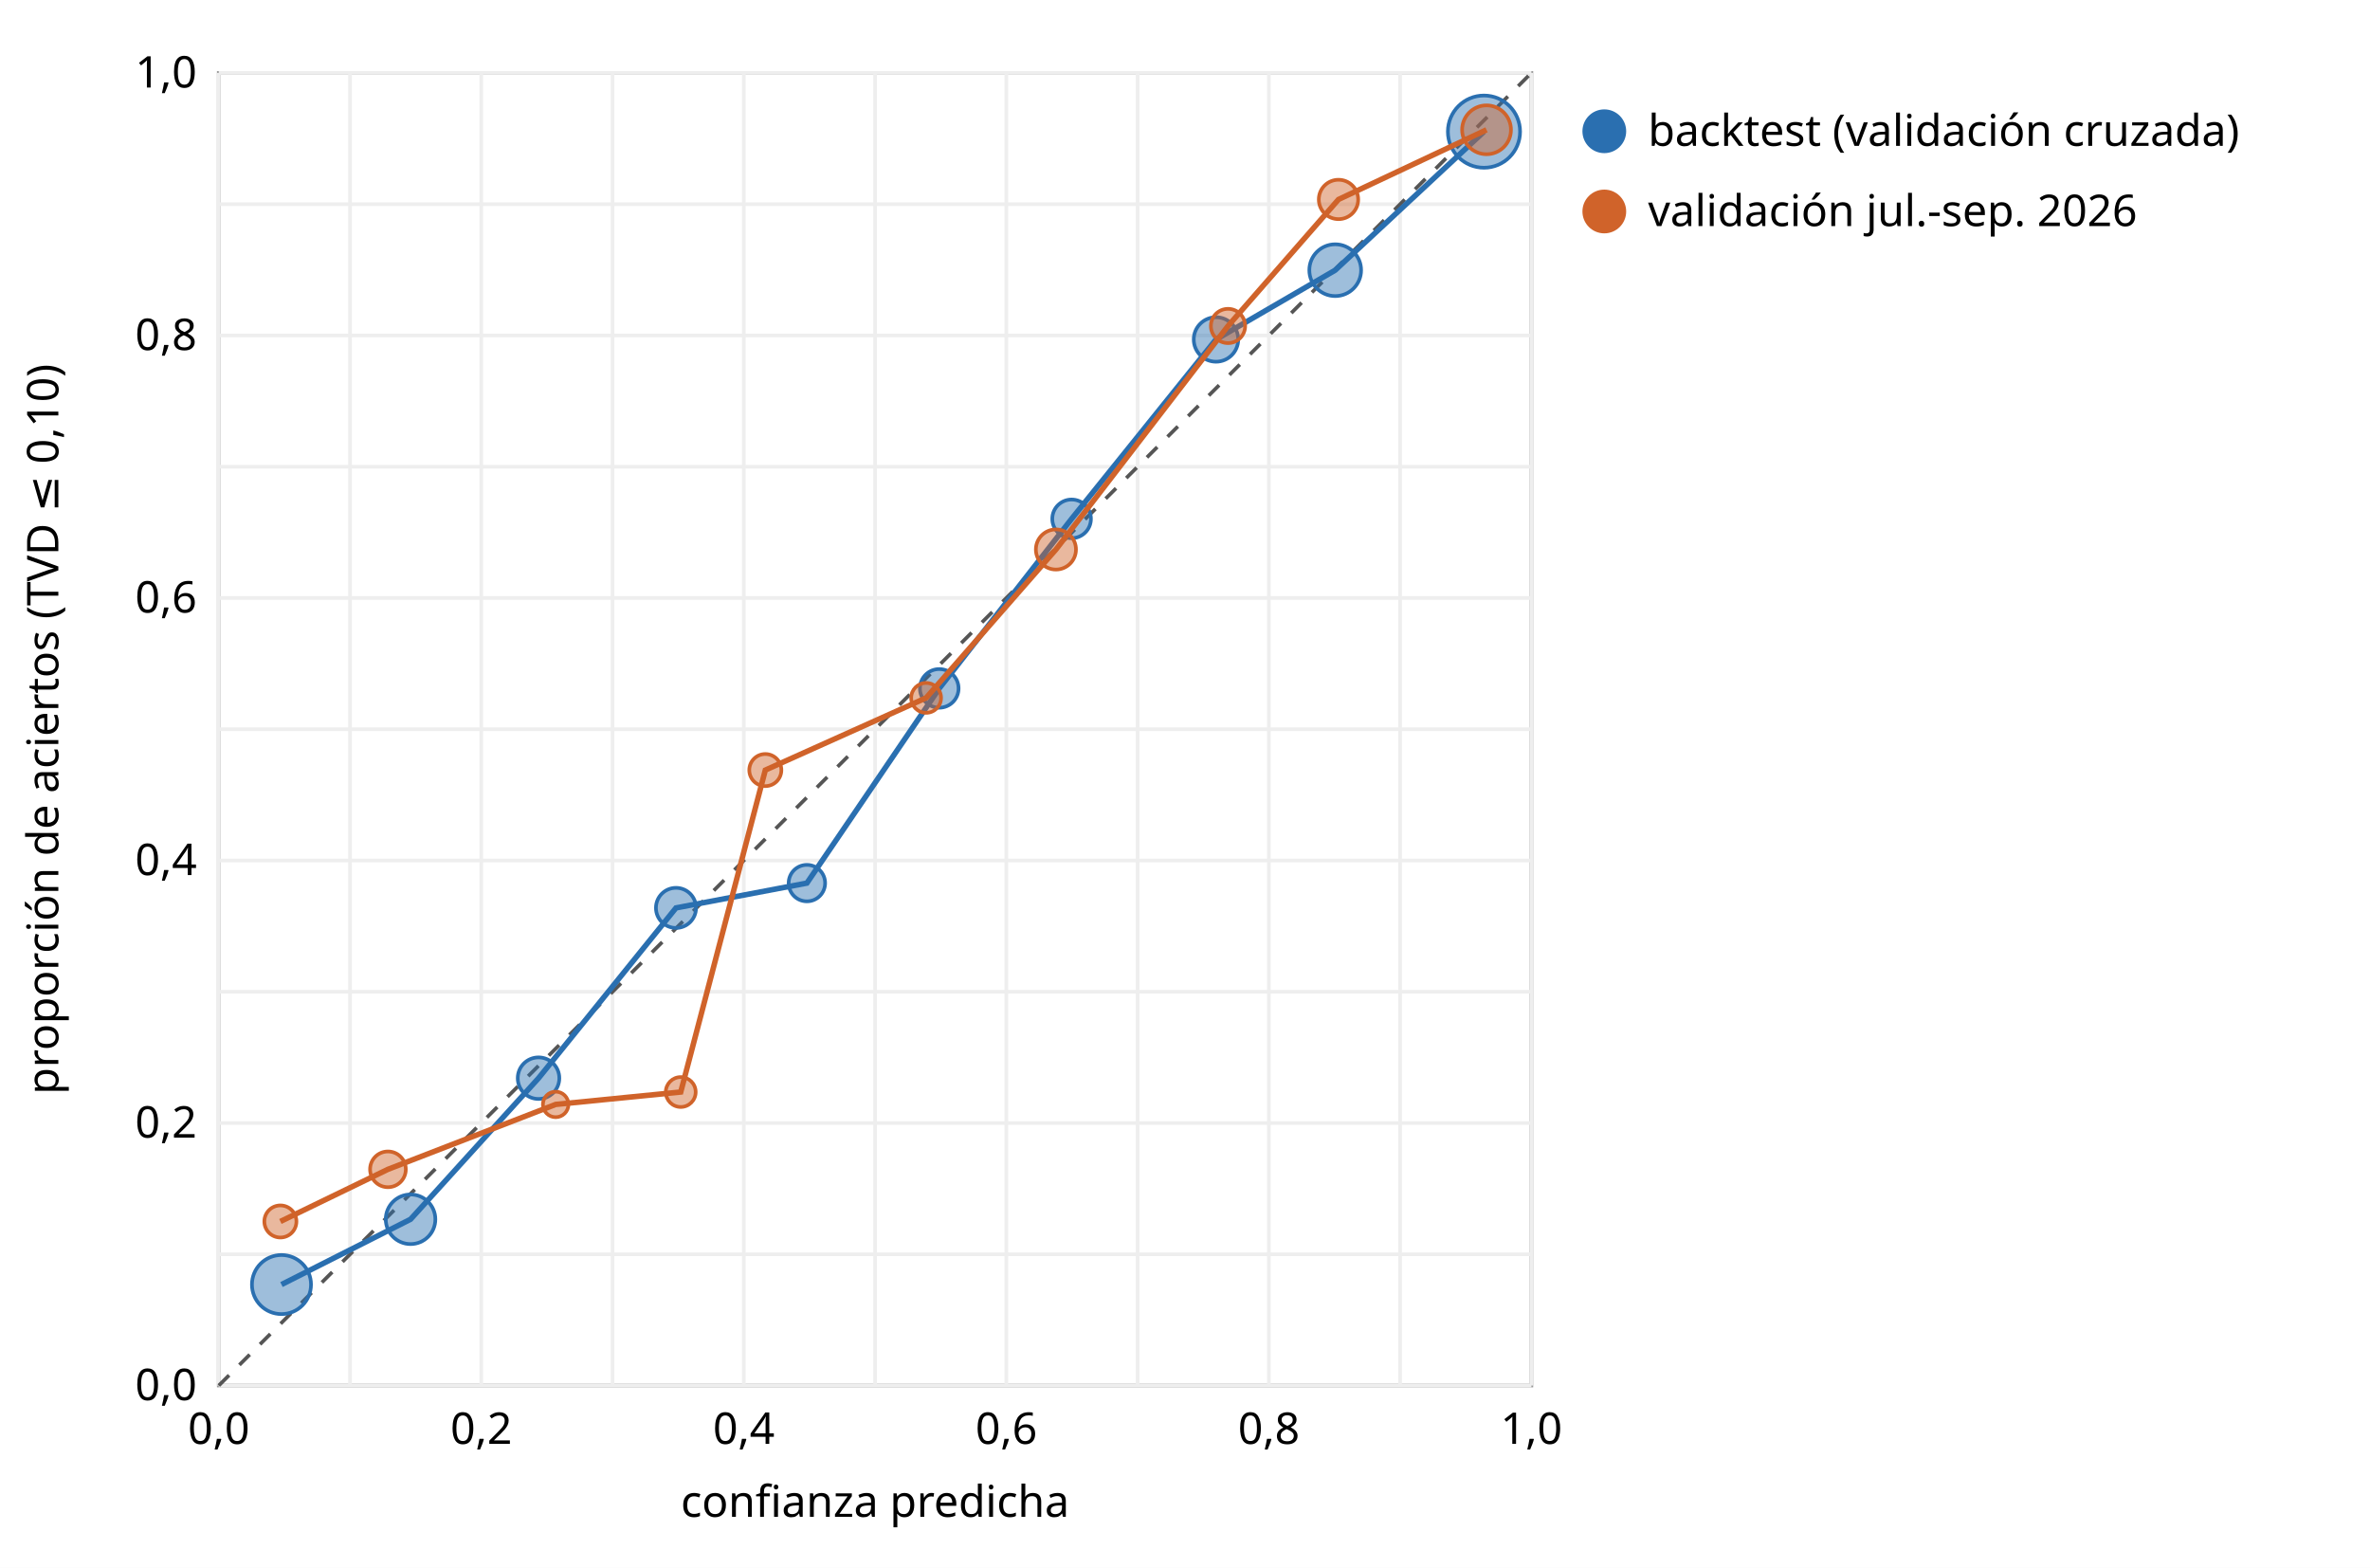
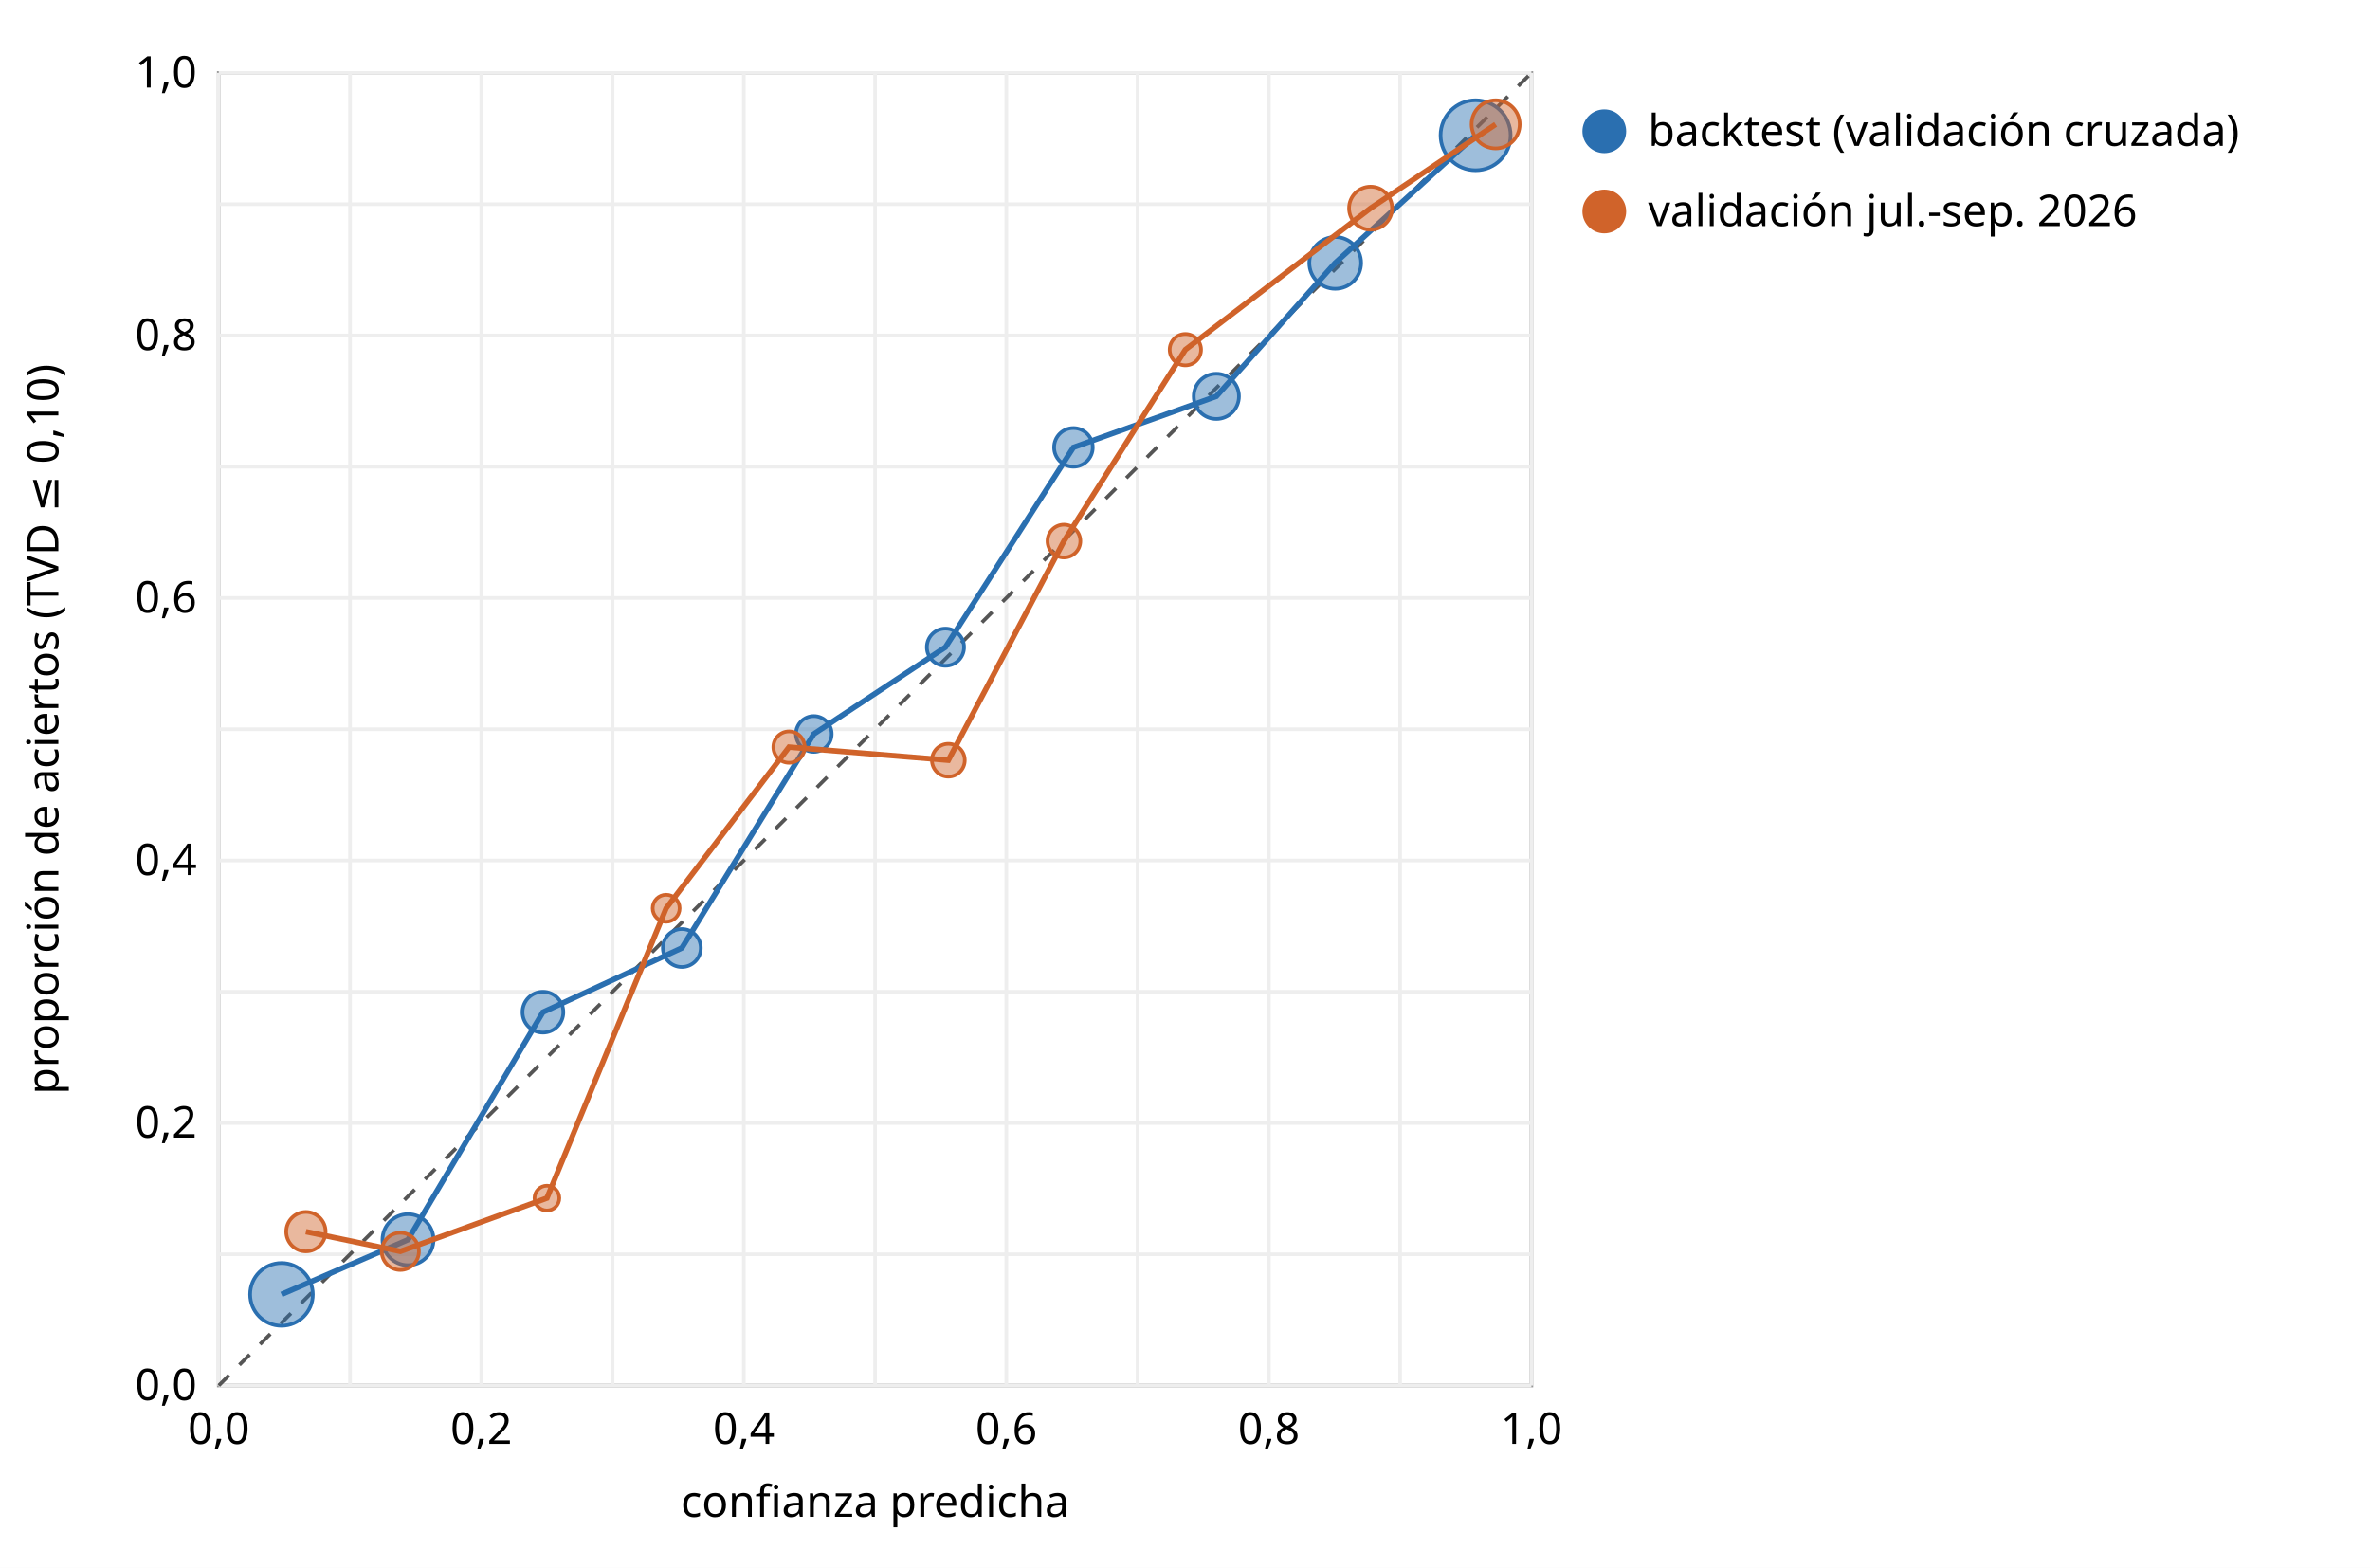
<svg xmlns="http://www.w3.org/2000/svg" width="650" height="430" font-family="sans-serif" font-size="12">
  <rect width="100%" height="100%" fill="#ffffff" />
  <rect x="60" y="20" width="360" height="360" fill="none" stroke="#999" />
  <line x1="60.0" y1="20" x2="60.0" y2="380" stroke="#eee" />
  <line x1="60" y1="380.0" x2="420" y2="380.0" stroke="#eee" />
  <text x="60.0" y="396" text-anchor="middle">0,0</text>
  <text x="54" y="384.0" text-anchor="end">0,0</text>
  <line x1="96.0" y1="20" x2="96.0" y2="380" stroke="#eee" />
  <line x1="60" y1="344.0" x2="420" y2="344.0" stroke="#eee" />
  <line x1="132.0" y1="20" x2="132.0" y2="380" stroke="#eee" />
  <line x1="60" y1="308.0" x2="420" y2="308.0" stroke="#eee" />
  <text x="132.0" y="396" text-anchor="middle">0,2</text>
  <text x="54" y="312.0" text-anchor="end">0,2</text>
  <line x1="168.0" y1="20" x2="168.0" y2="380" stroke="#eee" />
  <line x1="60" y1="272.0" x2="420" y2="272.0" stroke="#eee" />
  <line x1="204.0" y1="20" x2="204.0" y2="380" stroke="#eee" />
  <line x1="60" y1="236.0" x2="420" y2="236.0" stroke="#eee" />
  <text x="204.0" y="396" text-anchor="middle">0,4</text>
  <text x="54" y="240.0" text-anchor="end">0,4</text>
  <line x1="240.0" y1="20" x2="240.0" y2="380" stroke="#eee" />
  <line x1="60" y1="200.0" x2="420" y2="200.0" stroke="#eee" />
  <line x1="276.0" y1="20" x2="276.0" y2="380" stroke="#eee" />
  <line x1="60" y1="164.0" x2="420" y2="164.0" stroke="#eee" />
  <text x="276.0" y="396" text-anchor="middle">0,6</text>
  <text x="54" y="168.0" text-anchor="end">0,6</text>
  <line x1="312.0" y1="20" x2="312.0" y2="380" stroke="#eee" />
  <line x1="60" y1="128.0" x2="420" y2="128.0" stroke="#eee" />
  <line x1="348.0" y1="20" x2="348.0" y2="380" stroke="#eee" />
  <line x1="60" y1="92" x2="420" y2="92" stroke="#eee" />
  <text x="348.0" y="396" text-anchor="middle">0,8</text>
  <text x="54" y="96" text-anchor="end">0,8</text>
  <line x1="384.0" y1="20" x2="384.0" y2="380" stroke="#eee" />
  <line x1="60" y1="56" x2="420" y2="56" stroke="#eee" />
  <line x1="420.0" y1="20" x2="420.0" y2="380" stroke="#eee" />
  <line x1="60" y1="20.0" x2="420" y2="20.0" stroke="#eee" />
  <text x="420.0" y="396" text-anchor="middle">1,0</text>
  <text x="54" y="24.0" text-anchor="end">1,0</text>
  <line x1="60" y1="380" x2="420" y2="20" stroke="#555" stroke-dasharray="4" />
  <text x="240.0" y="416" text-anchor="middle">confianza predicha</text>
  <text x="16" y="200.0" text-anchor="middle" transform="rotate(-90 16 200.0)">proporción de aciertos (TVD ≤ 0,10)</text>
-   <polyline fill="none" stroke="#2a6fb0" stroke-width="1.5" points="77.2,352.3 112.6,334.4 147.7,295.7 185.4,249.0 221.3,242.2 257.6,188.8 293.9,142.3 333.5,93.1 366.2,74.1 407.0,36.1" />
-   <circle cx="77.2" cy="352.3" r="8.1" fill="#2a6fb0" fill-opacity="0.45" stroke="#2a6fb0" />
-   <circle cx="112.6" cy="334.4" r="6.8" fill="#2a6fb0" fill-opacity="0.45" stroke="#2a6fb0" />
-   <circle cx="147.7" cy="295.7" r="5.7" fill="#2a6fb0" fill-opacity="0.45" stroke="#2a6fb0" />
-   <circle cx="185.4" cy="249.0" r="5.5" fill="#2a6fb0" fill-opacity="0.45" stroke="#2a6fb0" />
-   <circle cx="221.3" cy="242.2" r="5.0" fill="#2a6fb0" fill-opacity="0.45" stroke="#2a6fb0" />
-   <circle cx="257.6" cy="188.8" r="5.3" fill="#2a6fb0" fill-opacity="0.45" stroke="#2a6fb0" />
-   <circle cx="293.9" cy="142.3" r="5.3" fill="#2a6fb0" fill-opacity="0.45" stroke="#2a6fb0" />
-   <circle cx="333.5" cy="93.1" r="6.1" fill="#2a6fb0" fill-opacity="0.45" stroke="#2a6fb0" />
-   <circle cx="366.2" cy="74.1" r="7.1" fill="#2a6fb0" fill-opacity="0.45" stroke="#2a6fb0" />
-   <circle cx="407.0" cy="36.1" r="9.9" fill="#2a6fb0" fill-opacity="0.45" stroke="#2a6fb0" />
+   <polyline fill="none" stroke="#2a6fb0" stroke-width="1.5" points="77.2,355.0 111.9,340.0 148.9,277.6 187.0,260.0 223.2,201.3 259.3,177.5 294.4,122.7 333.6,108.7 366.2,72.1 404.7,37.1" />
+   <circle cx="77.2" cy="355.0" r="8.6" fill="#2a6fb0" fill-opacity="0.45" stroke="#2a6fb0" />
+   <circle cx="111.9" cy="340.0" r="7.0" fill="#2a6fb0" fill-opacity="0.45" stroke="#2a6fb0" />
+   <circle cx="148.9" cy="277.6" r="5.6" fill="#2a6fb0" fill-opacity="0.45" stroke="#2a6fb0" />
+   <circle cx="187.0" cy="260.0" r="5.2" fill="#2a6fb0" fill-opacity="0.45" stroke="#2a6fb0" />
+   <circle cx="223.2" cy="201.3" r="4.9" fill="#2a6fb0" fill-opacity="0.45" stroke="#2a6fb0" />
+   <circle cx="259.3" cy="177.5" r="5.1" fill="#2a6fb0" fill-opacity="0.45" stroke="#2a6fb0" />
+   <circle cx="294.4" cy="122.7" r="5.3" fill="#2a6fb0" fill-opacity="0.45" stroke="#2a6fb0" />
+   <circle cx="333.6" cy="108.7" r="6.2" fill="#2a6fb0" fill-opacity="0.45" stroke="#2a6fb0" />
+   <circle cx="366.2" cy="72.1" r="7.1" fill="#2a6fb0" fill-opacity="0.45" stroke="#2a6fb0" />
+   <circle cx="404.7" cy="37.1" r="9.6" fill="#2a6fb0" fill-opacity="0.45" stroke="#2a6fb0" />
  <circle cx="440" cy="36" r="6" fill="#2a6fb0" />
  <text x="452" y="40">backtest (validación cruzada)</text>
-   <polyline fill="none" stroke="#d0632a" stroke-width="1.5" points="76.9,335.0 106.4,320.7 152.4,302.9 186.7,299.5 209.9,211.2 254.0,191.4 289.6,150.7 336.8,89.4 367.1,54.7 407.7,35.6" />
-   <circle cx="76.9" cy="335.0" r="4.4" fill="#d0632a" fill-opacity="0.45" stroke="#d0632a" />
-   <circle cx="106.4" cy="320.7" r="4.9" fill="#d0632a" fill-opacity="0.45" stroke="#d0632a" />
-   <circle cx="152.4" cy="302.9" r="3.5" fill="#d0632a" fill-opacity="0.45" stroke="#d0632a" />
-   <circle cx="186.7" cy="299.5" r="4.1" fill="#d0632a" fill-opacity="0.45" stroke="#d0632a" />
-   <circle cx="209.9" cy="211.2" r="4.4" fill="#d0632a" fill-opacity="0.45" stroke="#d0632a" />
-   <circle cx="254.0" cy="191.4" r="4.1" fill="#d0632a" fill-opacity="0.45" stroke="#d0632a" />
-   <circle cx="289.6" cy="150.7" r="5.5" fill="#d0632a" fill-opacity="0.45" stroke="#d0632a" />
-   <circle cx="336.8" cy="89.4" r="4.7" fill="#d0632a" fill-opacity="0.45" stroke="#d0632a" />
-   <circle cx="367.1" cy="54.7" r="5.4" fill="#d0632a" fill-opacity="0.45" stroke="#d0632a" />
-   <circle cx="407.7" cy="35.6" r="6.7" fill="#d0632a" fill-opacity="0.45" stroke="#d0632a" />
+   <polyline fill="none" stroke="#d0632a" stroke-width="1.5" points="83.9,337.8 109.8,343.2 150.0,328.6 182.7,249.1 216.4,204.9 260.1,208.5 291.8,148.4 325.1,95.9 375.9,57.1 410.2,34.1" />
+   <circle cx="83.9" cy="337.8" r="5.4" fill="#d0632a" fill-opacity="0.45" stroke="#d0632a" />
+   <circle cx="109.8" cy="343.2" r="5.1" fill="#d0632a" fill-opacity="0.45" stroke="#d0632a" />
+   <circle cx="150.0" cy="328.6" r="3.4" fill="#d0632a" fill-opacity="0.45" stroke="#d0632a" />
+   <circle cx="182.7" cy="249.1" r="3.7" fill="#d0632a" fill-opacity="0.45" stroke="#d0632a" />
+   <circle cx="216.4" cy="204.9" r="4.3" fill="#d0632a" fill-opacity="0.45" stroke="#d0632a" />
+   <circle cx="260.1" cy="208.5" r="4.5" fill="#d0632a" fill-opacity="0.45" stroke="#d0632a" />
+   <circle cx="291.8" cy="148.4" r="4.5" fill="#d0632a" fill-opacity="0.45" stroke="#d0632a" />
+   <circle cx="325.1" cy="95.9" r="4.3" fill="#d0632a" fill-opacity="0.45" stroke="#d0632a" />
+   <circle cx="375.9" cy="57.1" r="5.9" fill="#d0632a" fill-opacity="0.45" stroke="#d0632a" />
+   <circle cx="410.2" cy="34.1" r="6.6" fill="#d0632a" fill-opacity="0.45" stroke="#d0632a" />
  <circle cx="440" cy="58" r="6" fill="#d0632a" />
  <text x="452" y="62">validación jul.-sep. 2026</text>
</svg>
